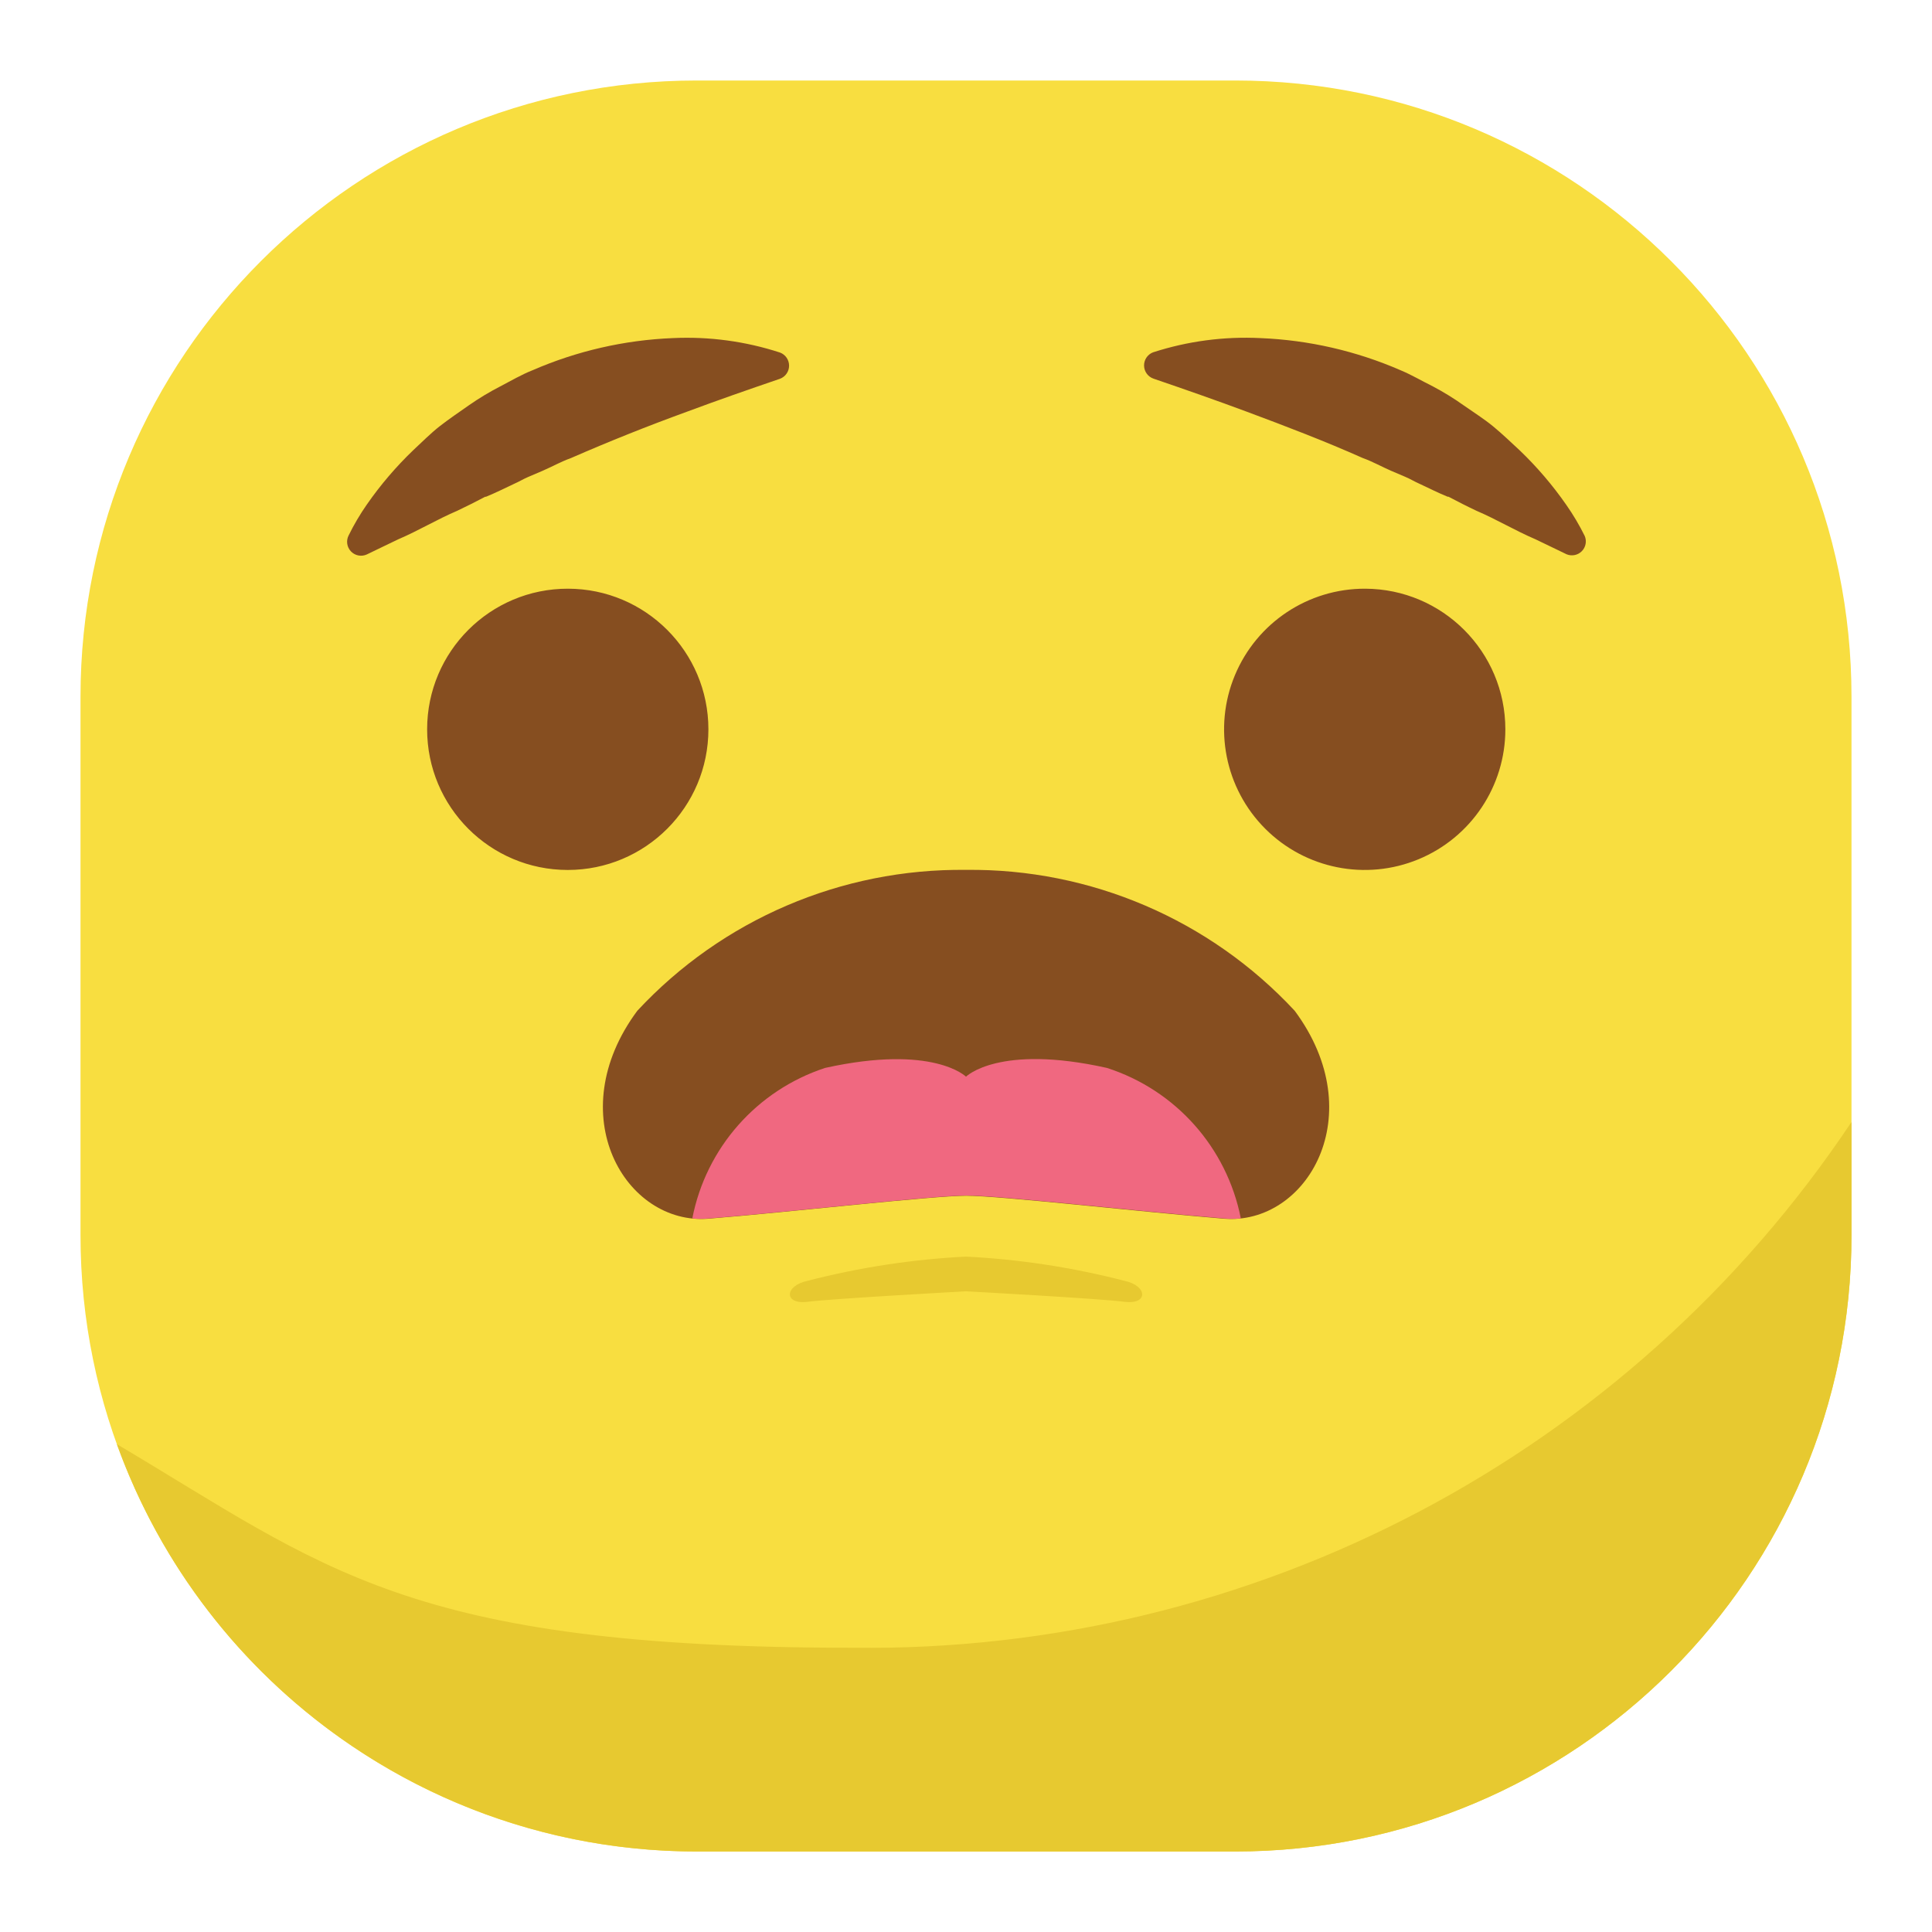
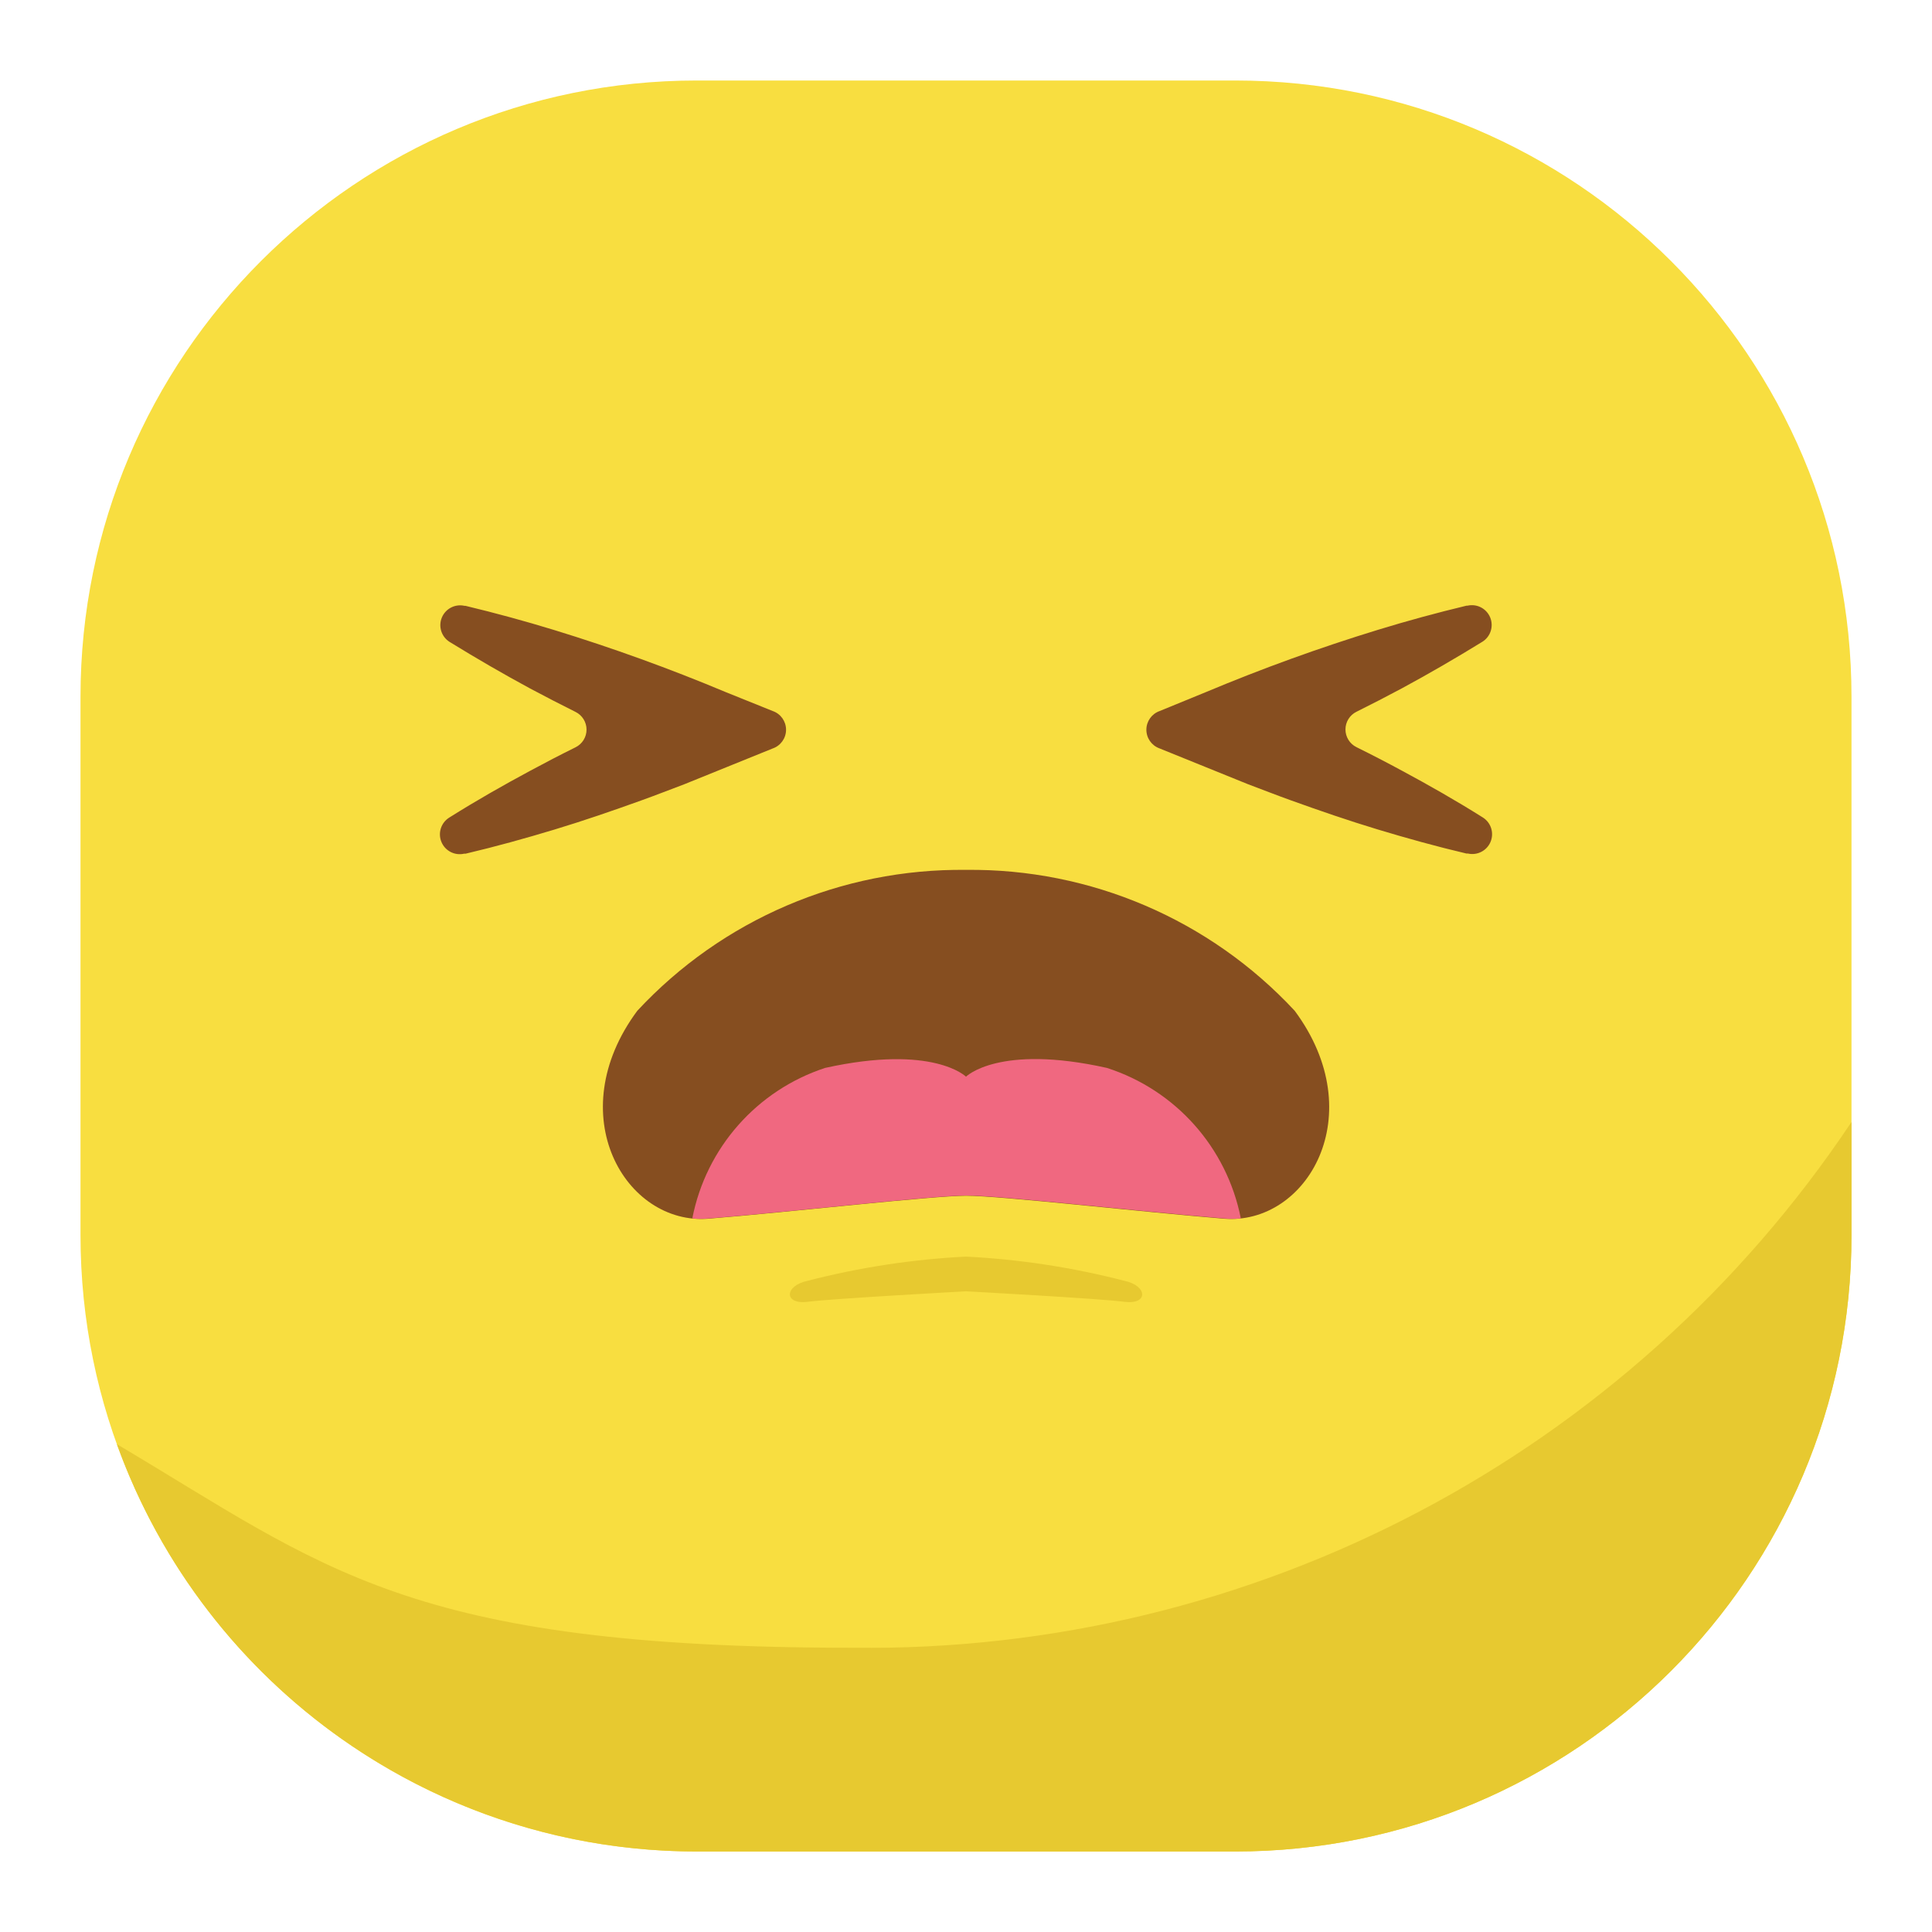
<svg xmlns="http://www.w3.org/2000/svg" viewBox="0 0 24 24">
  <defs>
-     <style>.b{fill:#864e20}.c{fill:#e7c930}</style>
+     <style>.b{fill:#e7c930}.c{fill:#864e20}</style>
  </defs>
  <rect x="1" y="1" width="22" height="22" rx="7.656" style="fill:#f8de40" />
-   <path class="b" d="M7.055 7.313A1.747 1.747 0 1 0 8.8 9.059a1.747 1.747 0 0 0-1.745-1.746zM16.958 7.313A1.747 1.747 0 1 0 18.7 9.059a1.747 1.747 0 0 0-1.742-1.746z" />
-   <path class="c" d="M23 13.938a14.69 14.69 0 0 1-12.406 6.531c-5.542 0-6.563-1-9.142-2.529A7.66 7.66 0 0 0 8.656 23h6.688A7.656 7.656 0 0 0 23 15.344z" />
-   <path class="b" d="M16.083 12.556A5.487 5.487 0 0 0 12 10.806a5.487 5.487 0 0 0-4.083 1.75c-.959 1.292-.147 2.667.885 2.583s2.781-.285 3.2-.285 2.167.2 3.2.285 1.84-1.291.881-2.583z" />
+   <path class="b" d="M23 13.938a14.69 14.69 0 0 1-12.406 6.531c-5.542 0-6.563-1-9.142-2.529A7.66 7.66 0 0 0 8.656 23h6.688A7.656 7.656 0 0 0 23 15.344z" />
+   <path class="c" d="M16.083 12.556A5.487 5.487 0 0 0 12 10.806a5.487 5.487 0 0 0-4.083 1.75c-.959 1.292-.147 2.667.885 2.583s2.781-.285 3.2-.285 2.167.2 3.2.285 1.84-1.291.881-2.583z" />
  <path d="M13.75 13.266c-1.344-.3-1.75.109-1.75.109s-.406-.406-1.75-.109a2.463 2.463 0 0 0-1.65 1.87 1.1 1.1 0 0 0 .207 0c1.031-.083 2.781-.285 3.2-.285s2.167.2 3.2.285a1.1 1.1 0 0 0 .207 0 2.463 2.463 0 0 0-1.664-1.87z" style="fill:#f06880" />
-   <path class="c" d="M13.965 15.91a9.842 9.842 0 0 0-1.965-.3 9.842 9.842 0 0 0-1.965.3c-.294.061-.3.3 0 .261s1.965-.13 1.965-.13 1.663.09 1.965.13.294-.2 0-.261z" />
-   <path class="b" d="M19.686 6.658a2.954 2.954 0 0 0-.228-.385 4.467 4.467 0 0 0-.576-.675c-.108-.1-.217-.205-.332-.3s-.242-.174-.364-.26A3.4 3.4 0 0 0 17.8 4.8c-.134-.066-.263-.143-.4-.2a4.857 4.857 0 0 0-1.743-.4 3.732 3.732 0 0 0-1.334.177.174.174 0 0 0 .007.327c.406.139.784.271 1.157.41.494.184.973.367 1.442.576.121.043.233.107.351.158l.178.076c.06.025.114.059.174.085.116.054.23.112.35.161h.011c.114.06.229.119.348.175.247.105.476.244.735.355.128.06.254.124.386.186a.173.173 0 0 0 .224-.228zM9.691 4.38a3.729 3.729 0 0 0-1.334-.18 4.862 4.862 0 0 0-1.743.4c-.139.055-.269.132-.4.2a3.4 3.4 0 0 0-.384.231c-.122.086-.246.169-.363.26s-.224.2-.332.3a4.474 4.474 0 0 0-.577.675 2.948 2.948 0 0 0-.227.385.173.173 0 0 0 .227.236c.131-.062.258-.126.386-.186.259-.111.487-.25.734-.355.119-.056.235-.115.349-.175h.01c.12-.049.235-.107.35-.161.06-.026.115-.06.174-.085l.178-.076c.118-.051.231-.115.352-.158a24.71 24.71 0 0 1 1.441-.576c.373-.139.751-.271 1.158-.41a.174.174 0 0 0 .001-.325z" />
+   <path class="b" d="M13.965 15.91a9.842 9.842 0 0 0-1.965-.3 9.842 9.842 0 0 0-1.965.3c-.294.061-.3.3 0 .261s1.965-.13 1.965-.13 1.663.09 1.965.13.294-.2 0-.261z" />
+   <path class="c" d="M9.6 8.833 9.021 8.6a22.797 22.797 0 0 0-2.138-.774 18.44 18.44 0 0 0-1.1-.3h-.012a.246.246 0 0 0-.186.448l.01.006c.325.2.656.392.991.573q.281.15.564.291a.245.245 0 0 1 0 .439q-.285.141-.564.292c-.335.18-.667.369-.992.573l-.016.01a.246.246 0 0 0 .187.447h.018c.374-.088.741-.19 1.105-.3s.723-.234 1.079-.362c.179-.064.355-.134.532-.2l.526-.213.573-.232a.246.246 0 0 0 .002-.465zM14.405 8.833l.574-.235a22.797 22.797 0 0 1 2.138-.774 18.44 18.44 0 0 1 1.1-.3h.012a.246.246 0 0 1 .186.448l-.01.006c-.325.2-.656.392-.991.573q-.28.15-.564.291a.245.245 0 0 0 0 .439q.285.141.564.292c.335.18.667.369.992.573l.016.01a.246.246 0 0 1-.187.447h-.018c-.374-.088-.741-.19-1.105-.3s-.723-.234-1.079-.362c-.179-.064-.355-.134-.532-.2l-.526-.213-.573-.232a.246.246 0 0 1 .003-.463z" />
</svg>
